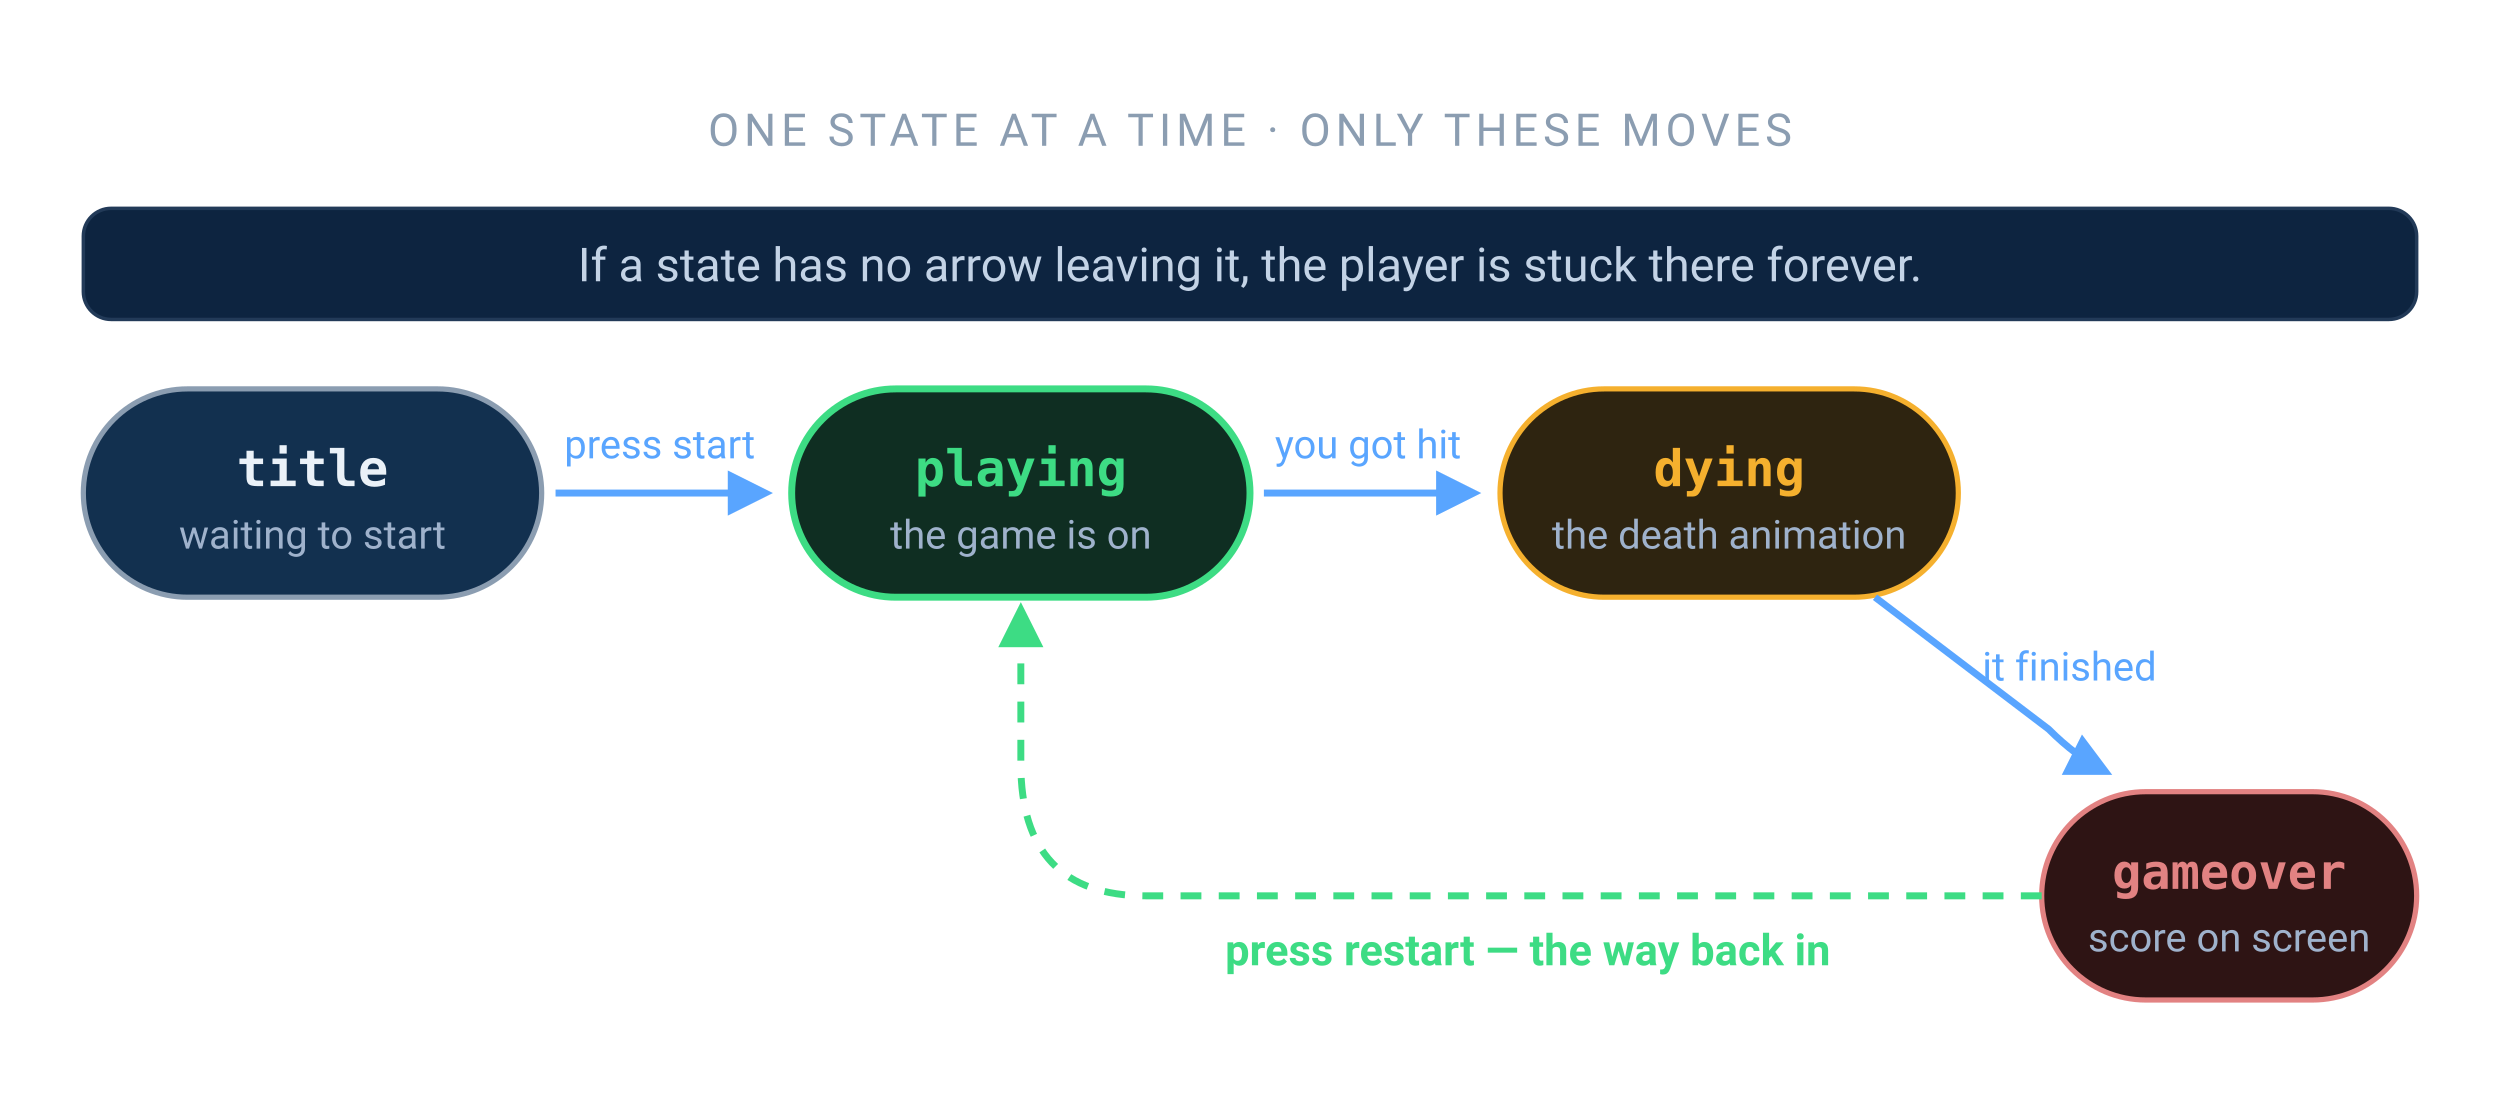
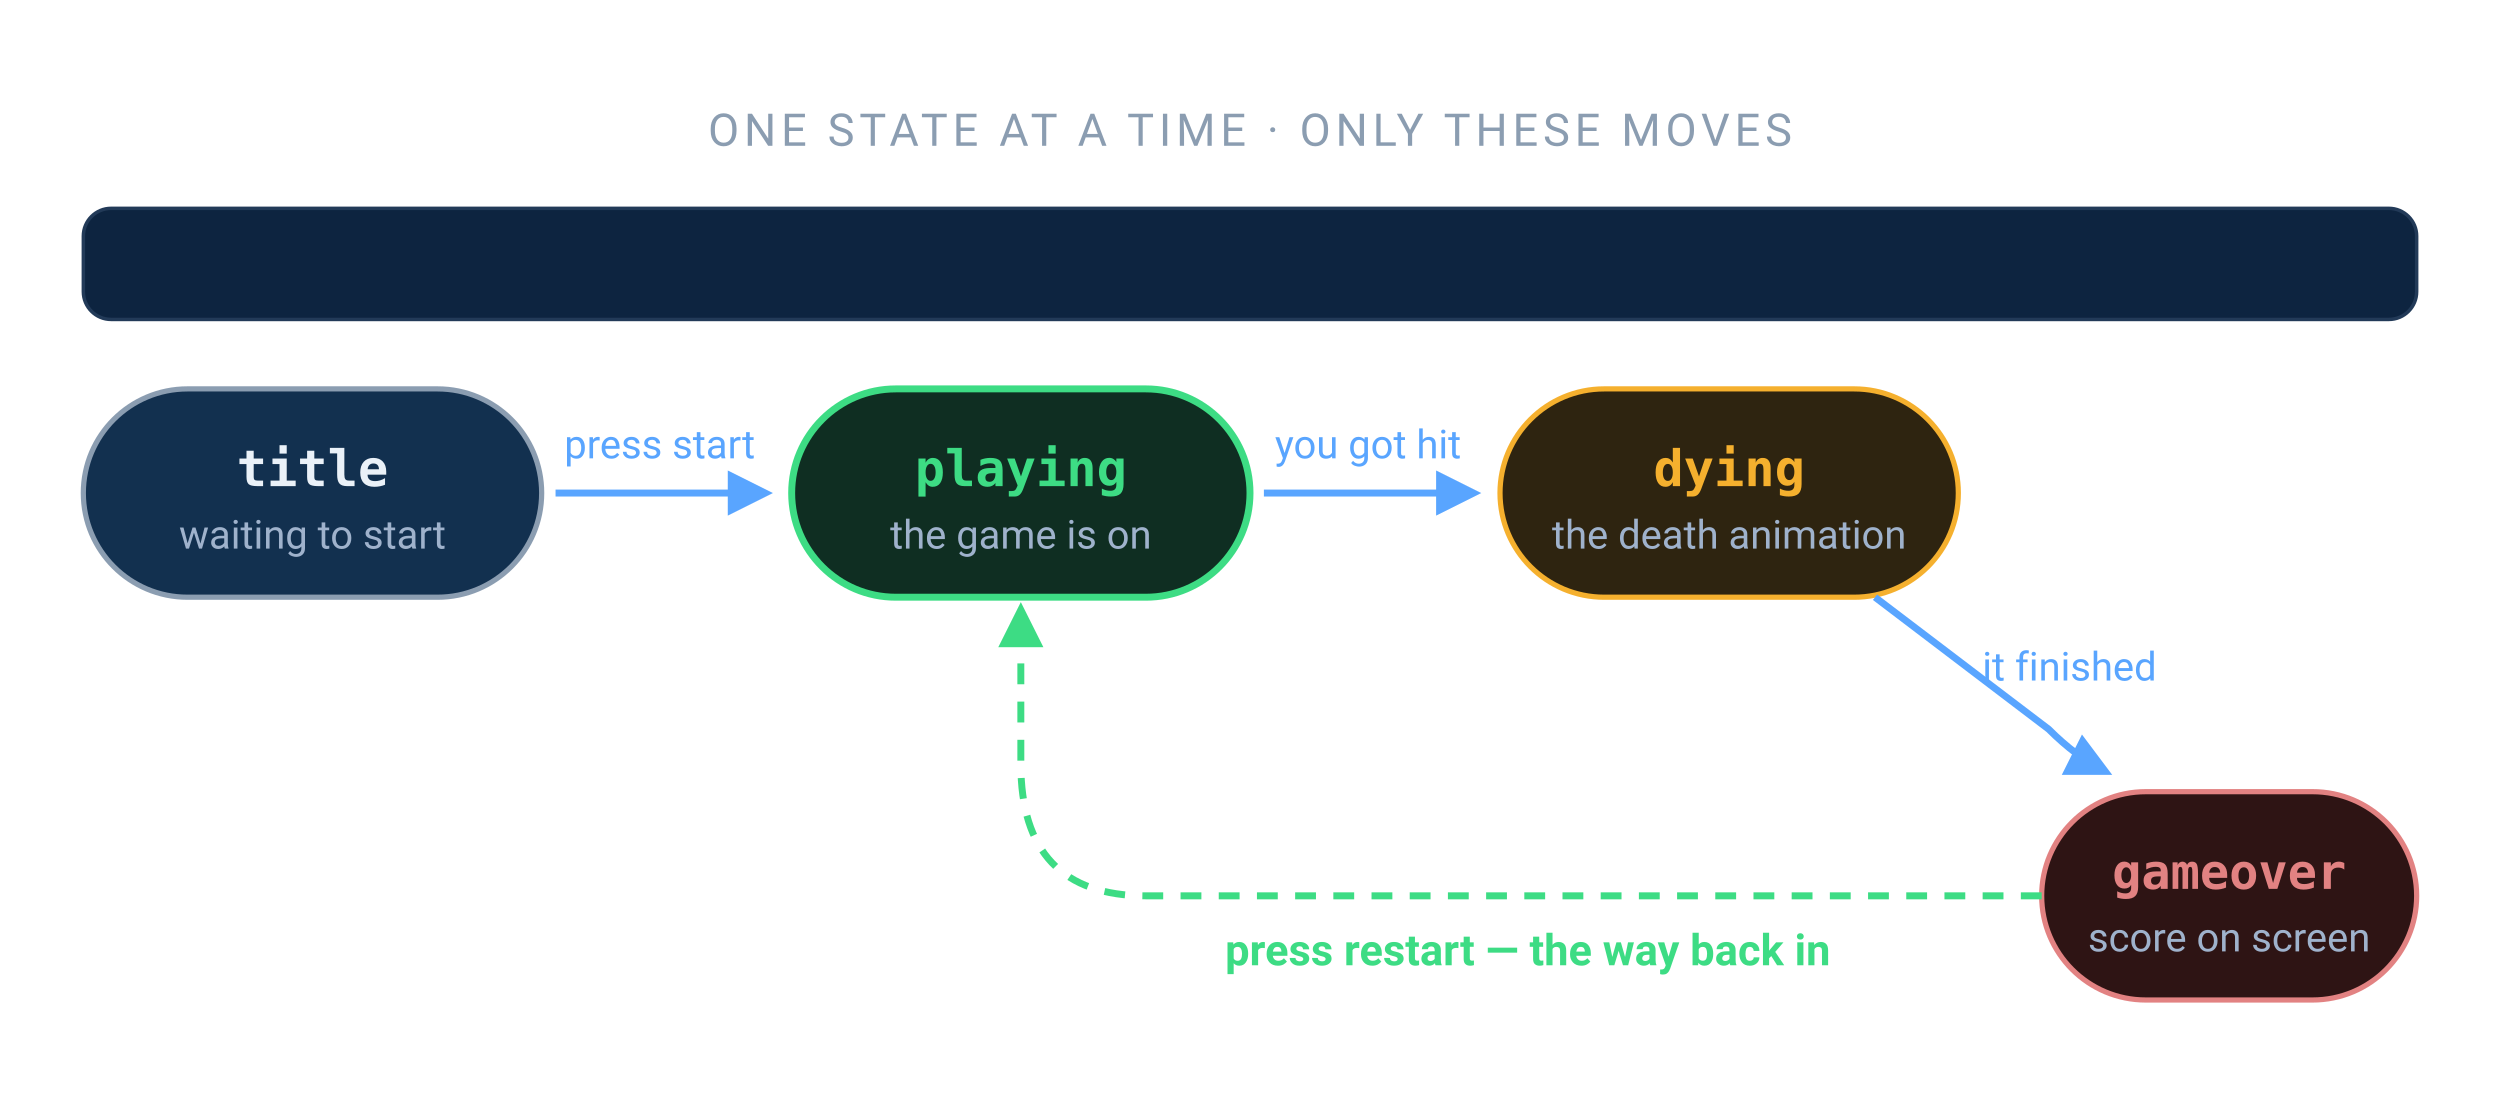
<svg xmlns="http://www.w3.org/2000/svg" viewBox="0 0 720 320" role="img" aria-label="A state machine with four states: title, playing, dying and gameover. Arrows show the only moves allowed between them, and gameover leads back to playing.">
  <defs>
    <marker id="sm-arrow" viewBox="0 0 10 10" refX="8" refY="5" markerWidth="6.5" markerHeight="6.5" orient="auto-start-reverse">
      <path d="M0 0 L10 5 L0 10 z" fill="#59a5ff" />
    </marker>
    <marker id="sm-back" viewBox="0 0 10 10" refX="8" refY="5" markerWidth="6.5" markerHeight="6.5" orient="auto-start-reverse">
      <path d="M0 0 L10 5 L0 10 z" fill="#3ddc84" />
    </marker>
  </defs>
  <g font-family="Segoe UI, Roboto, Arial, sans-serif">
    <g>
      <rect x="24" y="112" width="132" height="60" rx="30" fill="#12304f" stroke="#8b9db1" stroke-width="1.5" />
      <text x="90" y="140" text-anchor="middle" fill="#eaf1f8" font-size="14.5" font-weight="700" font-family="Consolas, monospace">title</text>
      <text x="90" y="158" text-anchor="middle" fill="#9fb2cc" font-size="11.5">waiting to start</text>
    </g>
    <g>
      <rect x="228" y="112" width="132" height="60" rx="30" fill="#0f2e22" stroke="#3ddc84" stroke-width="2" />
      <text x="294" y="140" text-anchor="middle" fill="#3ddc84" font-size="14.5" font-weight="700" font-family="Consolas, monospace">playing</text>
      <text x="294" y="158" text-anchor="middle" fill="#9fb2cc" font-size="11.5">the game is on</text>
    </g>
    <g>
      <rect x="432" y="112" width="132" height="60" rx="30" fill="#2e2410" stroke="#f5b02e" stroke-width="1.5" />
      <text x="498" y="140" text-anchor="middle" fill="#f5b02e" font-size="14.5" font-weight="700" font-family="Consolas, monospace">dying</text>
      <text x="498" y="158" text-anchor="middle" fill="#9fb2cc" font-size="11.5">the death animation</text>
    </g>
    <g>
      <rect x="588" y="228" width="108" height="60" rx="30" fill="#2e1414" stroke="#e28282" stroke-width="1.5" />
      <text x="642" y="256" text-anchor="middle" fill="#e28282" font-size="14" font-weight="700" font-family="Consolas, monospace">gameover</text>
      <text x="642" y="274" text-anchor="middle" fill="#9fb2cc" font-size="11.5">score on screen</text>
    </g>
    <g stroke="#59a5ff" stroke-width="2" fill="none" marker-end="url(#sm-arrow)">
      <line x1="160" y1="142" x2="220" y2="142" />
      <line x1="364" y1="142" x2="424" y2="142" />
      <path d="M540 172 L590 210 Q598 218 606 222" />
    </g>
    <text x="190" y="132" text-anchor="middle" fill="#59a5ff" font-size="11.5">press start</text>
    <text x="394" y="132" text-anchor="middle" fill="#59a5ff" font-size="11.5">you got hit</text>
    <text x="596" y="196" text-anchor="middle" fill="#59a5ff" font-size="11.5">it finished</text>
    <path d="M588 258 L330 258 Q294 258 294 220 L294 176" fill="none" stroke="#3ddc84" stroke-width="2" stroke-dasharray="6 5" marker-end="url(#sm-back)" />
    <text x="440" y="278" text-anchor="middle" fill="#3ddc84" font-size="12.5" font-weight="600">press restart — the way back in</text>
    <text x="360" y="42" text-anchor="middle" fill="#8b9db1" font-size="13" letter-spacing="1.4">ONE STATE AT A TIME · ONLY THESE MOVES</text>
    <rect x="24" y="60" width="672" height="32" rx="8" fill="#0d2440" stroke="#223a58" stroke-width="1" />
-     <text x="360" y="81" text-anchor="middle" fill="#c3d3e6" font-size="13.5">If a state has no arrow leaving it, the player is stuck there forever.</text>
  </g>
</svg>
